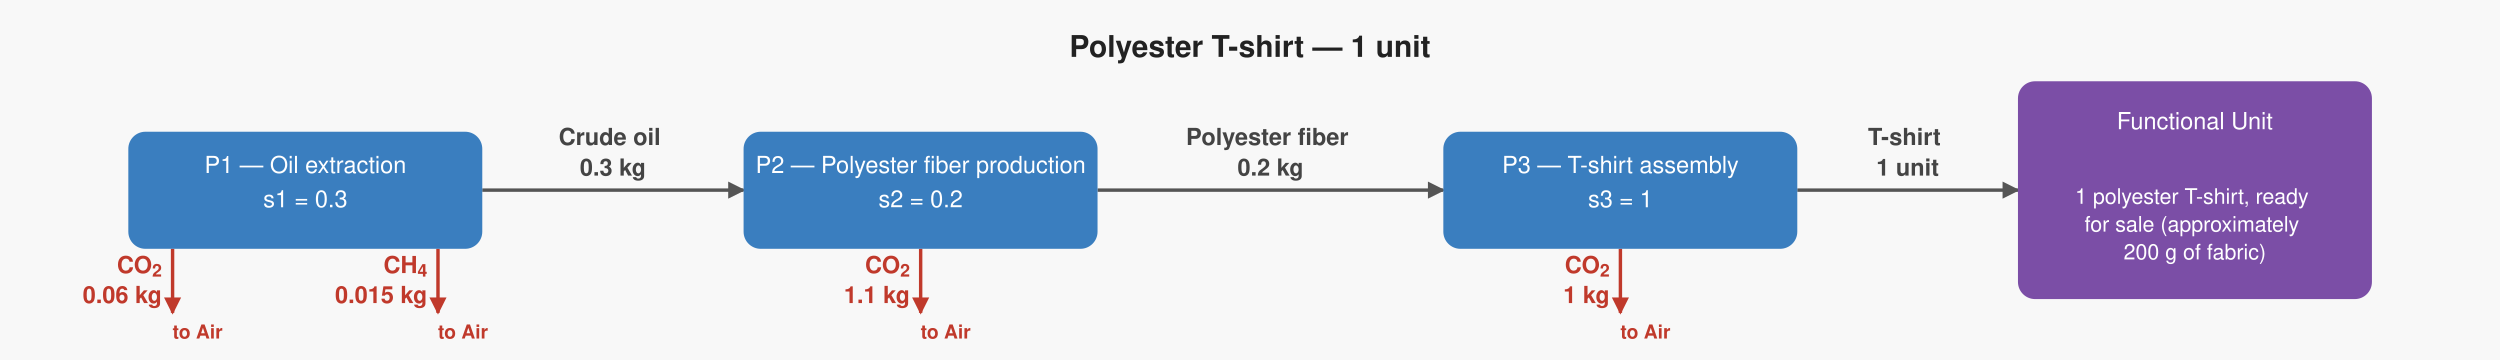
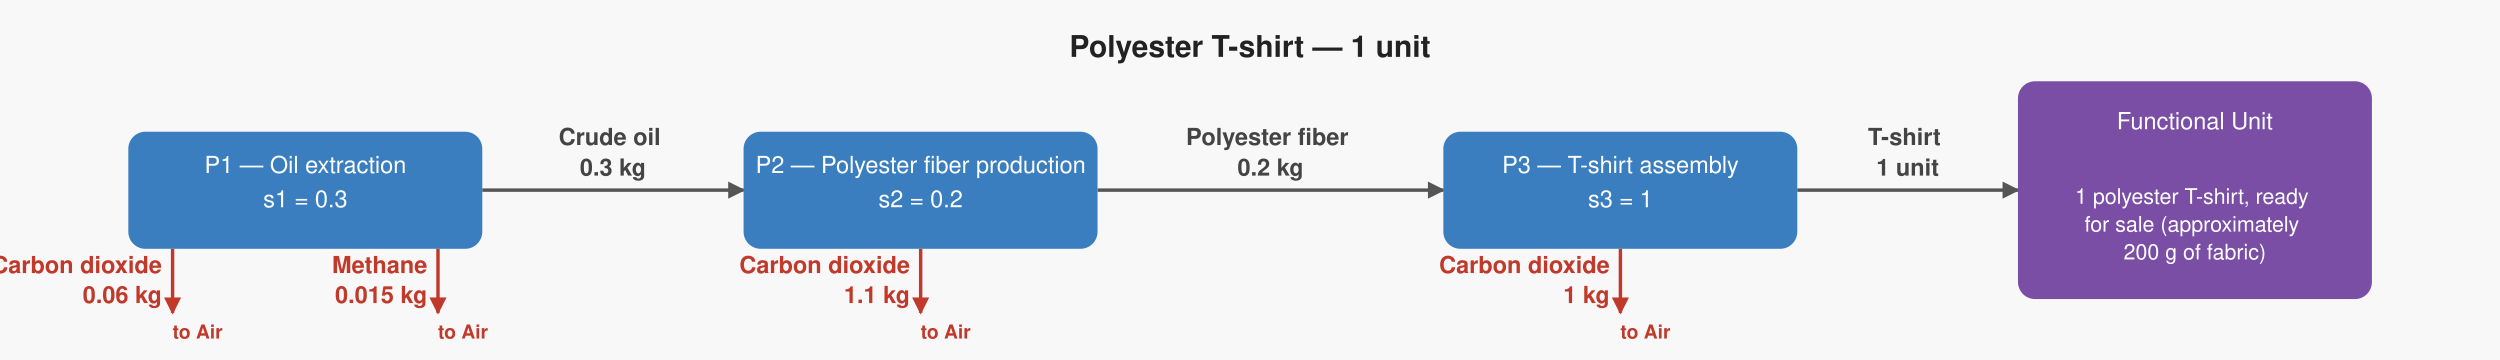
<svg xmlns="http://www.w3.org/2000/svg" width="1169.0" height="168.3" viewBox="0 -38.0 1169.0 168.3">
  <rect x="0" y="-38.0" width="1169.0" height="168.3" fill="#f8f8f8" />
  <defs>
    <marker id="arr" viewBox="0 0 10 10" refX="9" refY="5" markerWidth="5" markerHeight="5" orient="auto">
      <path d="M0,0 L10,5 L0,10 z" fill="#555555" />
    </marker>
    <marker id="arr-green" viewBox="0 0 10 10" refX="9" refY="5" markerWidth="5" markerHeight="5" orient="auto">
      <path d="M0,0 L10,5 L0,10 z" fill="#2d7a45" />
    </marker>
    <marker id="arr-red" viewBox="0 0 10 10" refX="9" refY="5" markerWidth="5" markerHeight="5" orient="auto">
      <path d="M0,0 L10,5 L0,10 z" fill="#c0392b" />
    </marker>
  </defs>
  <text x="584.5" y="-11.4" text-anchor="middle" dominant-baseline="auto" font-family="Helvetica,Arial,sans-serif" font-size="14" font-weight="bold" fill="#222">Polyester T-shirt — 1 unit</text>
  <line x1="80.7" y1="78.3" x2="80.7" y2="108.3" stroke="#c0392b" stroke-width="1.6" marker-end="url(#arr-red)" />
-   <text x="75.7" y="89.7" text-anchor="end" dominant-baseline="auto" font-family="Helvetica,Arial,sans-serif" font-size="11" font-weight="bold" fill="#c0392b">CO<tspan baseline-shift="sub" font-size="0.75em">2</tspan>
-   </text>
+   <text x="75.7" y="89.7" text-anchor="end" dominant-baseline="auto" font-family="Helvetica,Arial,sans-serif" font-size="11" font-weight="bold" fill="#c0392b">Carbon dioxide</text>
  <text x="75.7" y="103.7" text-anchor="end" dominant-baseline="auto" font-family="Helvetica,Arial,sans-serif" font-size="11" font-weight="bold" fill="#c0392b">0.06 kg</text>
  <text x="80.7" y="120.3" text-anchor="start" dominant-baseline="auto" font-family="Helvetica,Arial,sans-serif" font-size="9" font-weight="bold" fill="#c0392b">to Air</text>
  <line x1="204.8" y1="78.3" x2="204.8" y2="108.3" stroke="#c0392b" stroke-width="1.6" marker-end="url(#arr-red)" />
-   <text x="199.8" y="89.7" text-anchor="end" dominant-baseline="auto" font-family="Helvetica,Arial,sans-serif" font-size="11" font-weight="bold" fill="#c0392b">CH<tspan baseline-shift="sub" font-size="0.75em">4</tspan>
-   </text>
+   <text x="199.8" y="89.7" text-anchor="end" dominant-baseline="auto" font-family="Helvetica,Arial,sans-serif" font-size="11" font-weight="bold" fill="#c0392b">Methane</text>
  <text x="199.8" y="103.7" text-anchor="end" dominant-baseline="auto" font-family="Helvetica,Arial,sans-serif" font-size="11" font-weight="bold" fill="#c0392b">0.015 kg</text>
  <text x="204.8" y="120.3" text-anchor="start" dominant-baseline="auto" font-family="Helvetica,Arial,sans-serif" font-size="9" font-weight="bold" fill="#c0392b">to Air</text>
  <line x1="430.5" y1="78.3" x2="430.5" y2="108.3" stroke="#c0392b" stroke-width="1.6" marker-end="url(#arr-red)" />
-   <text x="425.5" y="89.7" text-anchor="end" dominant-baseline="auto" font-family="Helvetica,Arial,sans-serif" font-size="11" font-weight="bold" fill="#c0392b">CO<tspan baseline-shift="sub" font-size="0.75em">2</tspan>
-   </text>
+   <text x="425.5" y="89.7" text-anchor="end" dominant-baseline="auto" font-family="Helvetica,Arial,sans-serif" font-size="11" font-weight="bold" fill="#c0392b">Carbon dioxide</text>
  <text x="425.5" y="103.7" text-anchor="end" dominant-baseline="auto" font-family="Helvetica,Arial,sans-serif" font-size="11" font-weight="bold" fill="#c0392b">1.1 kg</text>
  <text x="430.5" y="120.3" text-anchor="start" dominant-baseline="auto" font-family="Helvetica,Arial,sans-serif" font-size="9" font-weight="bold" fill="#c0392b">to Air</text>
  <line x1="757.7" y1="78.3" x2="757.7" y2="108.3" stroke="#c0392b" stroke-width="1.6" marker-end="url(#arr-red)" />
-   <text x="752.7" y="89.7" text-anchor="end" dominant-baseline="auto" font-family="Helvetica,Arial,sans-serif" font-size="11" font-weight="bold" fill="#c0392b">CO<tspan baseline-shift="sub" font-size="0.75em">2</tspan>
-   </text>
+   <text x="752.7" y="89.7" text-anchor="end" dominant-baseline="auto" font-family="Helvetica,Arial,sans-serif" font-size="11" font-weight="bold" fill="#c0392b">Carbon dioxide</text>
  <text x="752.7" y="103.7" text-anchor="end" dominant-baseline="auto" font-family="Helvetica,Arial,sans-serif" font-size="11" font-weight="bold" fill="#c0392b">1 kg</text>
  <text x="757.7" y="120.3" text-anchor="start" dominant-baseline="auto" font-family="Helvetica,Arial,sans-serif" font-size="9" font-weight="bold" fill="#c0392b">to Air</text>
  <line x1="225.5" y1="50.9" x2="347.7" y2="50.9" stroke="#555555" stroke-width="1.6" marker-end="url(#arr)" />
  <text text-anchor="middle" font-family="Helvetica,Arial,sans-serif" font-size="11" font-weight="bold" fill="#444">
    <tspan x="286.6" y="29.8" dominant-baseline="auto">Crude oil</tspan>
    <tspan x="286.6" y="44.1" dominant-baseline="auto">0.3 kg</tspan>
  </text>
  <line x1="513.2" y1="50.9" x2="674.9" y2="50.9" stroke="#555555" stroke-width="1.6" marker-end="url(#arr)" />
  <text text-anchor="middle" font-family="Helvetica,Arial,sans-serif" font-size="11" font-weight="bold" fill="#444">
    <tspan x="594.1" y="29.8" dominant-baseline="auto">Polyester fiber</tspan>
    <tspan x="594.1" y="44.1" dominant-baseline="auto">0.2 kg</tspan>
  </text>
  <line x1="840.4" y1="50.9" x2="943.6" y2="50.9" stroke="#555555" stroke-width="1.6" marker-end="url(#arr)" />
  <text text-anchor="middle" font-family="Helvetica,Arial,sans-serif" font-size="11" font-weight="bold" fill="#444">
    <tspan x="892.0" y="29.8" dominant-baseline="auto">T-shirt</tspan>
    <tspan x="892.0" y="44.1" dominant-baseline="auto">1 unit</tspan>
  </text>
  <rect x="60.0" y="23.6" width="165.513" height="54.745" rx="8" fill="#3a7ebf" />
  <text x="142.8" y="42.9" text-anchor="middle" dominant-baseline="auto" font-family="Helvetica,Arial,sans-serif" font-size="11" font-weight="normal" fill="white">P1 — Oil extraction</text>
  <text x="142.8" y="58.9" text-anchor="middle" dominant-baseline="auto" font-family="Helvetica,Arial,sans-serif" font-size="11" font-weight="normal" fill="white">s1 = 0.3</text>
  <rect x="347.7" y="23.6" width="165.513" height="54.745" rx="8" fill="#3a7ebf" />
  <text x="430.5" y="42.9" text-anchor="middle" dominant-baseline="auto" font-family="Helvetica,Arial,sans-serif" font-size="11" font-weight="normal" fill="white">P2 — Polyester fiber production</text>
  <text x="430.5" y="58.9" text-anchor="middle" dominant-baseline="auto" font-family="Helvetica,Arial,sans-serif" font-size="11" font-weight="normal" fill="white">s2 = 0.2</text>
  <rect x="674.9" y="23.6" width="165.513" height="54.745" rx="8" fill="#3a7ebf" />
  <text x="757.7" y="42.9" text-anchor="middle" dominant-baseline="auto" font-family="Helvetica,Arial,sans-serif" font-size="11" font-weight="normal" fill="white">P3 — T-shirt assembly</text>
  <text x="757.7" y="58.9" text-anchor="middle" dominant-baseline="auto" font-family="Helvetica,Arial,sans-serif" font-size="11" font-weight="normal" fill="white">s3 = 1</text>
  <rect x="943.6" y="-0.0" width="165.513" height="101.851" rx="8" fill="#7b4ea6" />
  <text x="1026.3" y="22.4" text-anchor="middle" dominant-baseline="auto" font-family="Helvetica,Arial,sans-serif" font-size="11" font-weight="normal" fill="white">Functional Unit</text>
  <text text-anchor="middle" font-family="Helvetica,Arial,sans-serif" font-size="10" font-weight="normal" fill="white">
    <tspan x="1026.3" y="57.3" dominant-baseline="auto">1 polyester T-shirt, ready</tspan>
    <tspan x="1026.3" y="70.3" dominant-baseline="auto">for sale (approximately</tspan>
    <tspan x="1026.3" y="83.3" dominant-baseline="auto">200 g of fabric)</tspan>
  </text>
</svg>
